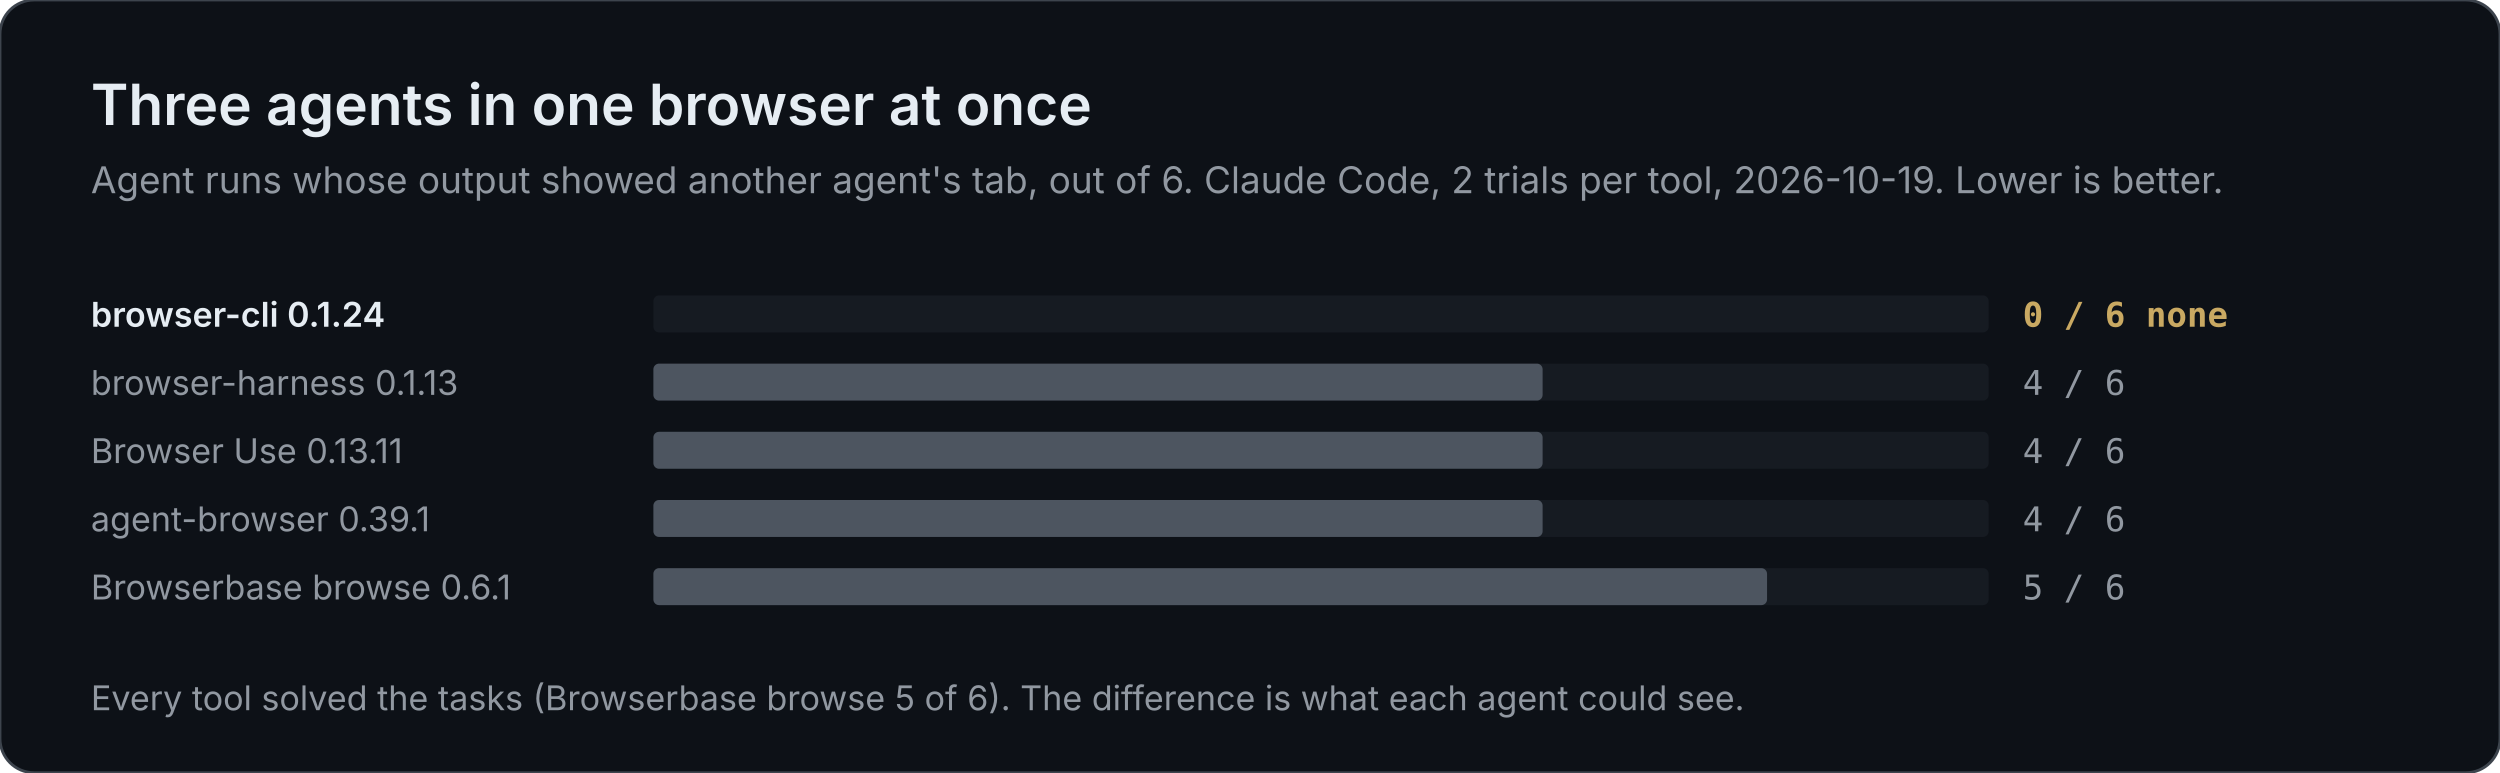
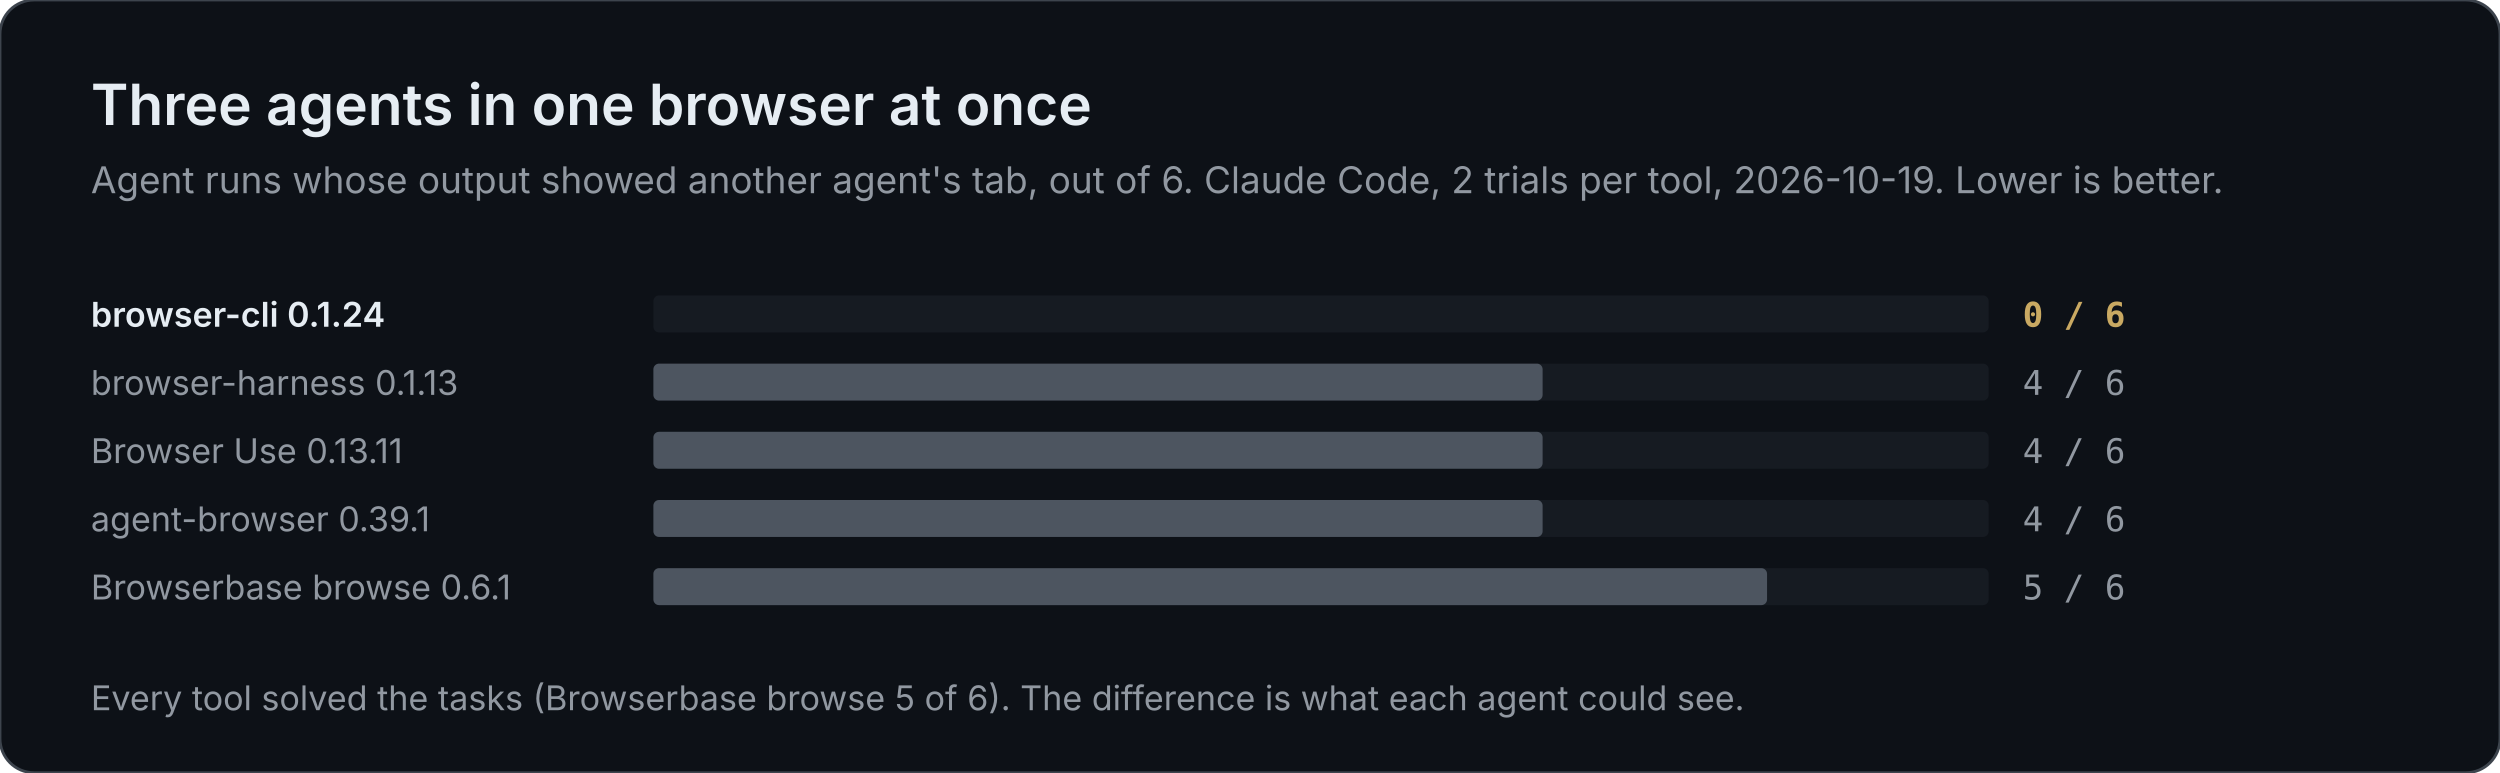
<svg xmlns="http://www.w3.org/2000/svg" width="880" height="272" viewBox="0 0 880 272" role="img" aria-label="Runs where an agent saw another agent's tab, out of 6: browser-cli 0, browser-harness 4, Browser Use 4, agent-browser 4, Browserbase browse 5">
  <rect width="880" height="272" rx="12" fill="#0d1117" stroke="#3d444d" />
  <text x="32" y="44" font-family="Inter, -apple-system, 'Segoe UI', Helvetica, Arial, sans-serif" font-size="20" font-weight="600" fill="#e6edf3">Three agents in one browser at once</text>
  <text x="32" y="68" font-family="Inter, -apple-system, 'Segoe UI', Helvetica, Arial, sans-serif" font-size="13" fill="#9198a1">Agent runs whose output showed another agent's tab, out of 6. Claude Code, 2 trials per tool, 2026-10-19. Lower is better.</text>
  <text x="32" y="115" font-family="Inter, -apple-system, 'Segoe UI', Helvetica, Arial, sans-serif" font-size="12" font-weight="600" fill="#e6edf3">browser-cli 0.1.24</text>
  <rect x="230" y="104" width="470" height="13" rx="2" fill="#161b22" />
-   <text x="712" y="115" font-family="'JetBrains Mono', ui-monospace, SFMono-Regular, Menlo, monospace" font-size="12" fill="#C9A962" font-weight="600">0 / 6  none</text>
+   <text x="712" y="115" font-family="'JetBrains Mono', ui-monospace, SFMono-Regular, Menlo, monospace" font-size="12" fill="#C9A962" font-weight="600">0 / 6</text>
  <text x="32" y="139" font-family="Inter, -apple-system, 'Segoe UI', Helvetica, Arial, sans-serif" font-size="12" fill="#9198a1">browser-harness 0.1.13</text>
  <rect x="230" y="128" width="470" height="13" rx="2" fill="#161b22" />
  <rect x="230" y="128" width="313" height="13" rx="2" fill="#4d5560" />
  <text x="712" y="139" font-family="'JetBrains Mono', ui-monospace, SFMono-Regular, Menlo, monospace" font-size="12" fill="#9198a1">4 / 6</text>
  <text x="32" y="163" font-family="Inter, -apple-system, 'Segoe UI', Helvetica, Arial, sans-serif" font-size="12" fill="#9198a1">Browser Use 0.13.11</text>
  <rect x="230" y="152" width="470" height="13" rx="2" fill="#161b22" />
  <rect x="230" y="152" width="313" height="13" rx="2" fill="#4d5560" />
  <text x="712" y="163" font-family="'JetBrains Mono', ui-monospace, SFMono-Regular, Menlo, monospace" font-size="12" fill="#9198a1">4 / 6</text>
  <text x="32" y="187" font-family="Inter, -apple-system, 'Segoe UI', Helvetica, Arial, sans-serif" font-size="12" fill="#9198a1">agent-browser 0.39.1</text>
  <rect x="230" y="176" width="470" height="13" rx="2" fill="#161b22" />
  <rect x="230" y="176" width="313" height="13" rx="2" fill="#4d5560" />
  <text x="712" y="187" font-family="'JetBrains Mono', ui-monospace, SFMono-Regular, Menlo, monospace" font-size="12" fill="#9198a1">4 / 6</text>
  <text x="32" y="211" font-family="Inter, -apple-system, 'Segoe UI', Helvetica, Arial, sans-serif" font-size="12" fill="#9198a1">Browserbase browse 0.6.1</text>
  <rect x="230" y="200" width="470" height="13" rx="2" fill="#161b22" />
  <rect x="230" y="200" width="392" height="13" rx="2" fill="#4d5560" />
  <text x="712" y="211" font-family="'JetBrains Mono', ui-monospace, SFMono-Regular, Menlo, monospace" font-size="12" fill="#9198a1">5 / 6</text>
  <text x="32" y="250" font-family="Inter, -apple-system, 'Segoe UI', Helvetica, Arial, sans-serif" font-size="12" fill="#9198a1">Every tool solved the tasks (Browserbase browse 5 of 6). The difference is what each agent could see.</text>
</svg>
